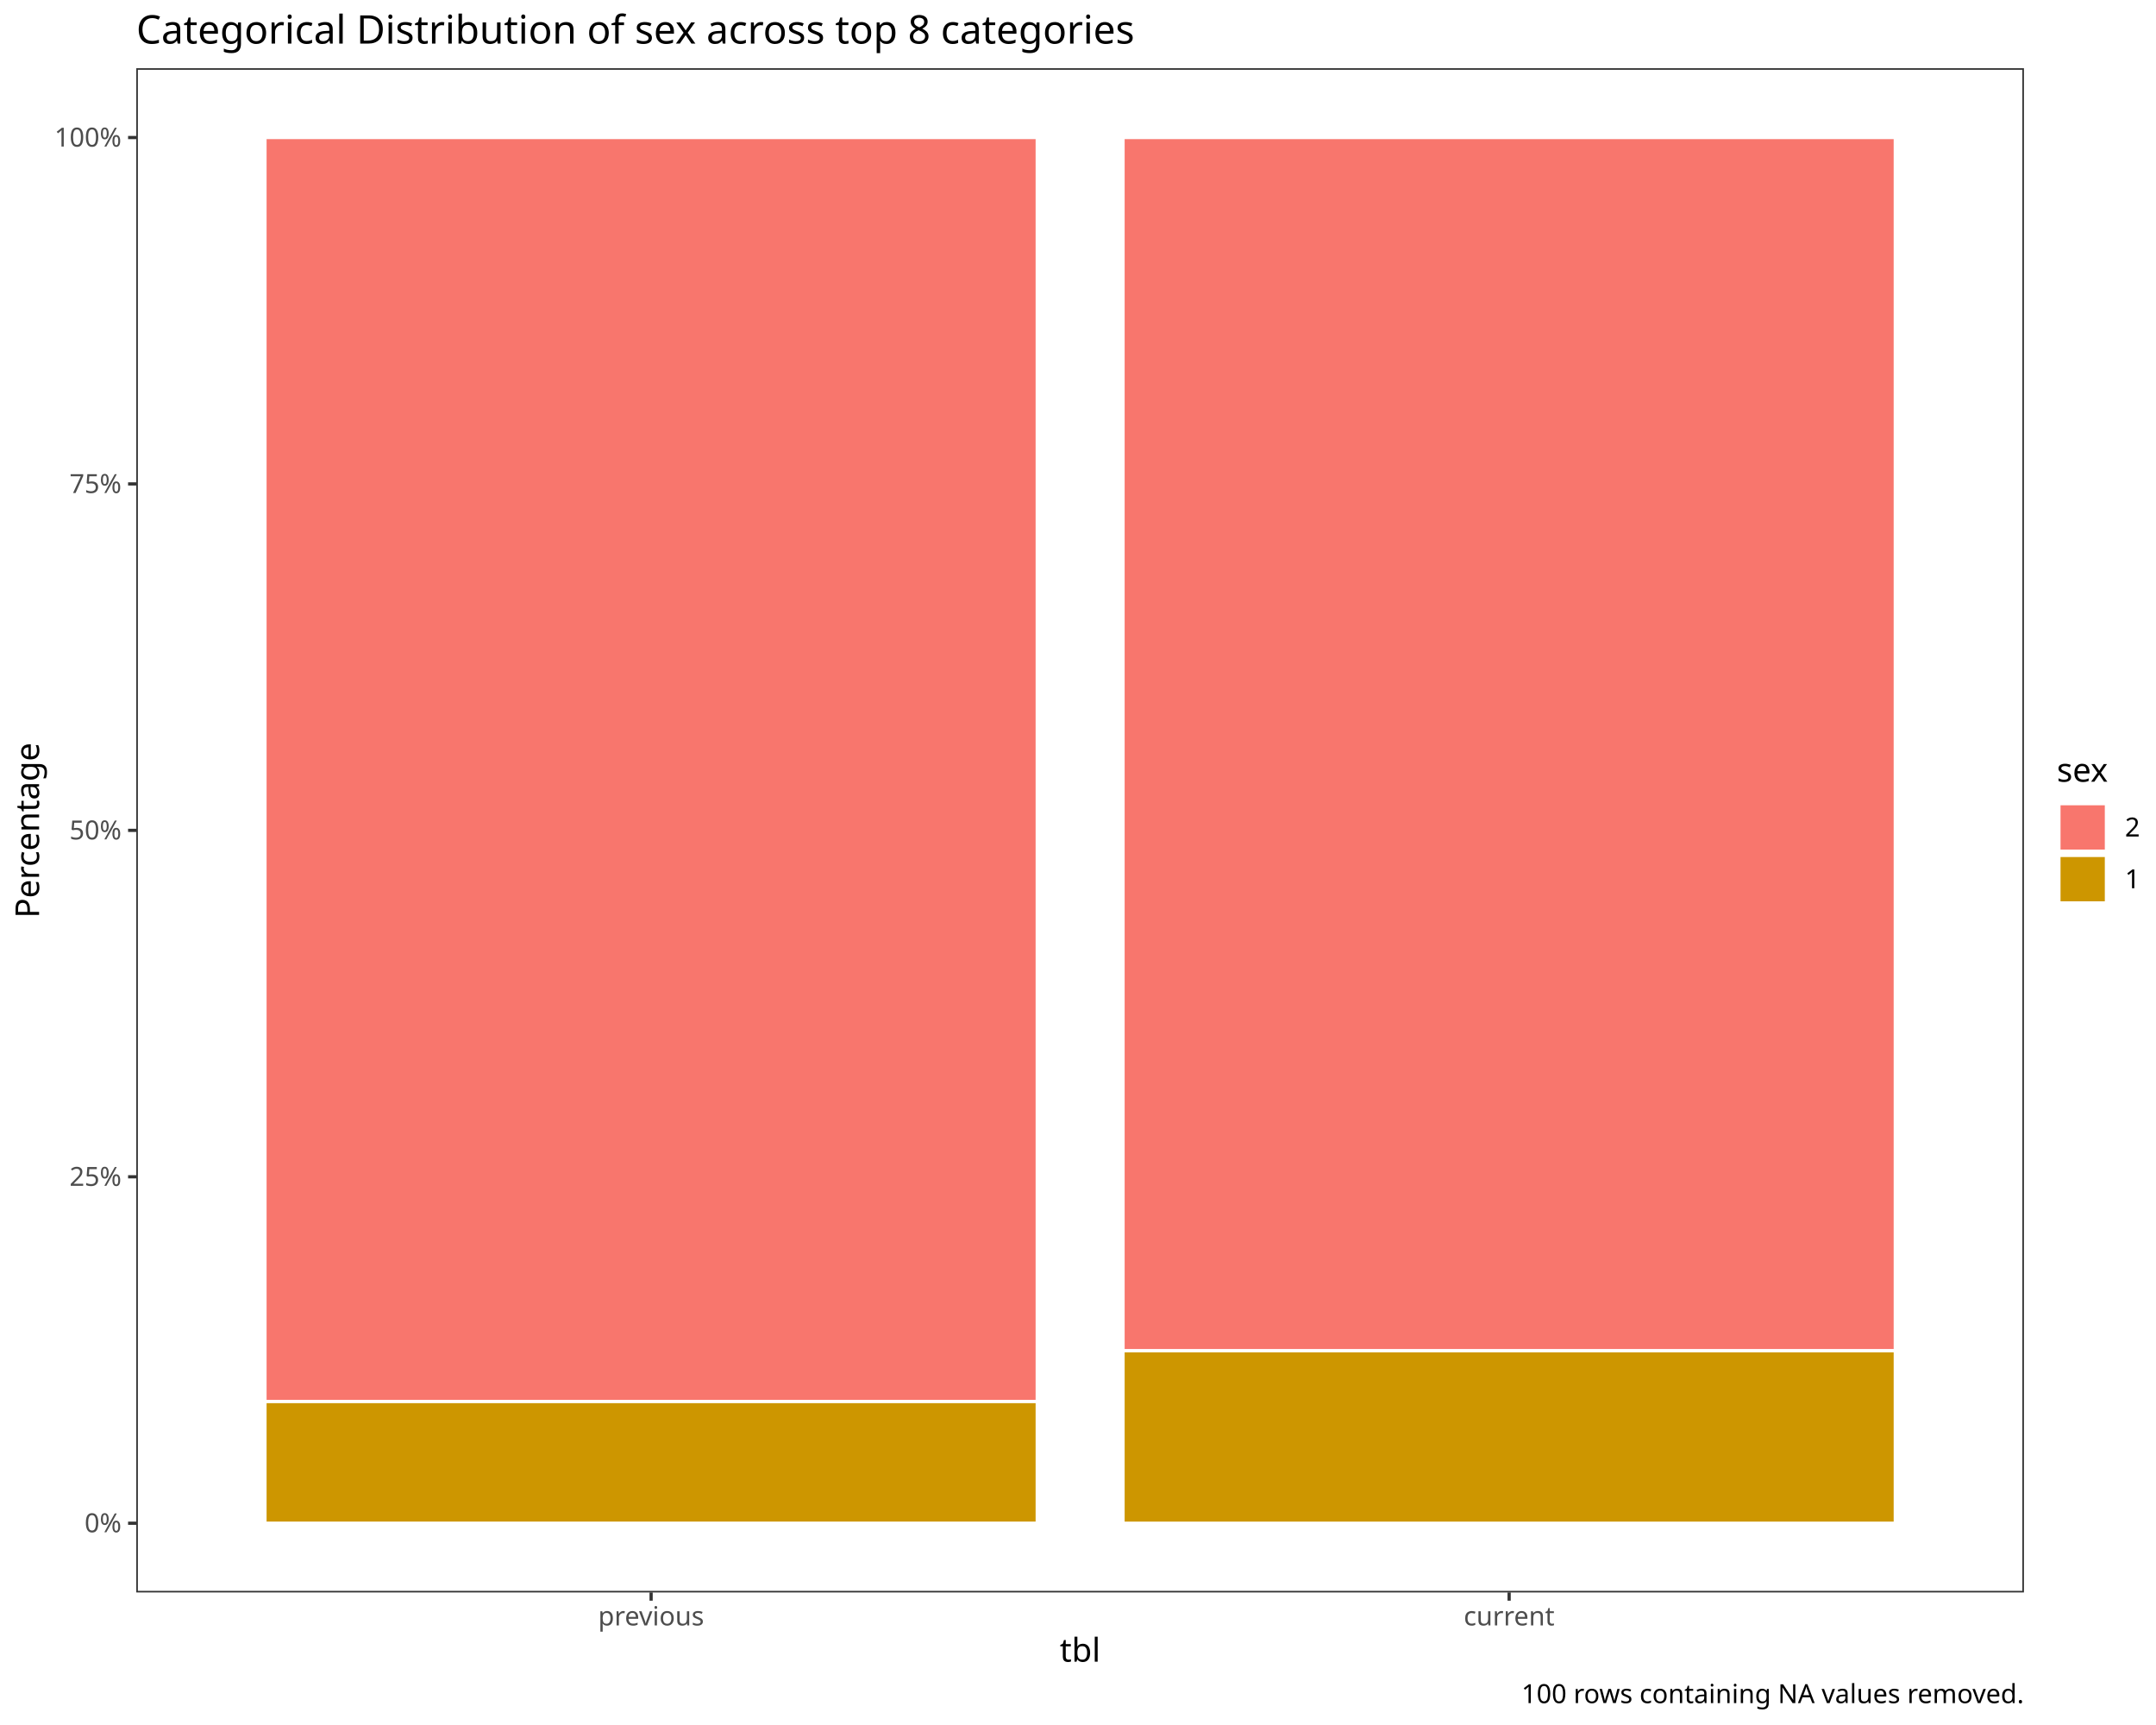
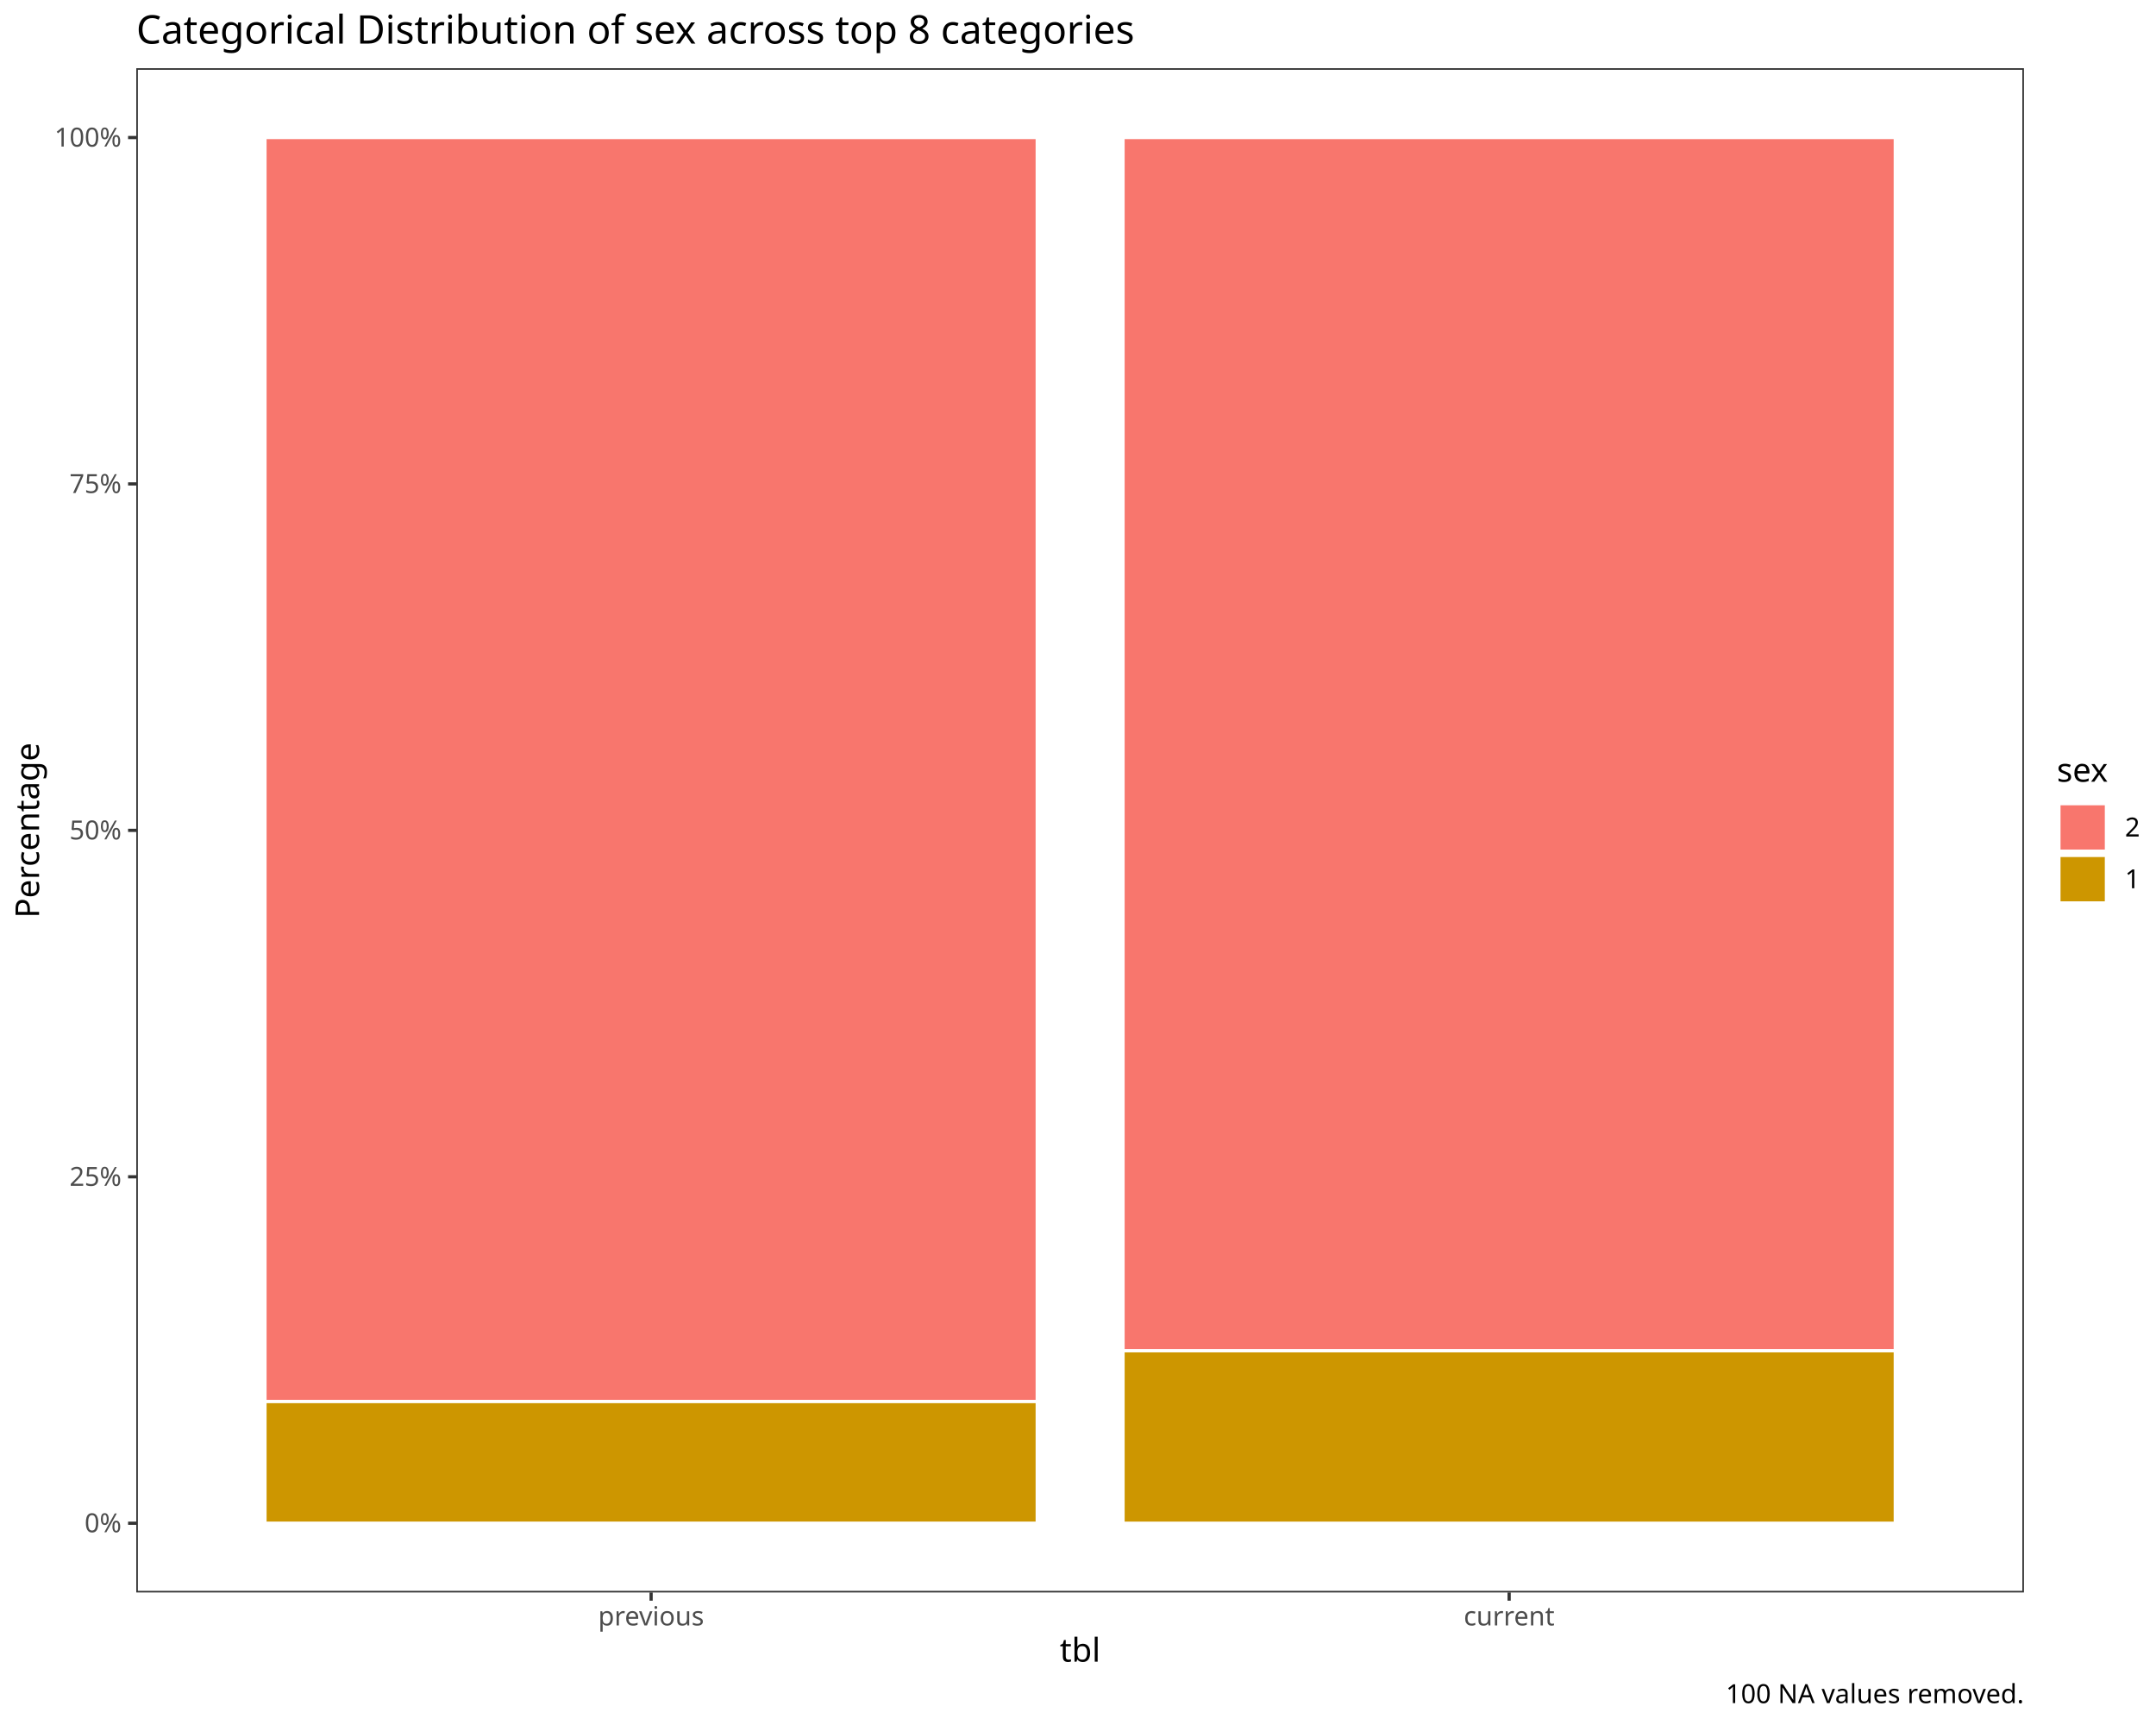
<svg xmlns="http://www.w3.org/2000/svg" class="svglite" data-engine-version="2.0" width="720.00pt" height="576.00pt" viewBox="0 0 720.00 576.00">
  <defs>
    <style type="text/css">
    .svglite line, .svglite polyline, .svglite polygon, .svglite path, .svglite rect, .svglite circle {
      fill: none;
      stroke: #000000;
      stroke-linecap: round;
      stroke-linejoin: round;
      stroke-miterlimit: 10.00;
    }
  </style>
  </defs>
  <rect width="100%" height="100%" style="stroke: none; fill: #FFFFFF;" />
  <defs>
    <clipPath id="cpMC4wMHw3MjAuMDB8MC4wMHw1NzYuMDA=">
      <rect x="0.00" y="0.00" width="720.00" height="576.00" />
    </clipPath>
  </defs>
  <g clip-path="url(#cpMC4wMHw3MjAuMDB8MC4wMHw1NzYuMDA=)">
    <rect x="0.00" y="0.00" width="720.00" height="576.00" style="stroke-width: 1.07; stroke: #FFFFFF; fill: #FFFFFF;" />
  </g>
  <defs>
    <clipPath id="cpNDUuNTF8Njc1LjkxfDIyLjc4fDUzMS43NQ==">
      <rect x="45.51" y="22.78" width="630.39" height="508.97" />
    </clipPath>
  </defs>
  <g clip-path="url(#cpNDUuNTF8Njc1LjkxfDIyLjc4fDUzMS43NQ==)">
    <rect x="45.51" y="22.78" width="630.39" height="508.97" style="stroke-width: 1.07; stroke: none; fill: #FFFFFF;" />
    <rect x="88.49" y="45.92" width="257.89" height="422.08" style="stroke-width: 1.07; stroke: #FFFFFF; stroke-linecap: butt; stroke-linejoin: miter; fill: #F8766D;" />
    <rect x="88.49" y="468.00" width="257.89" height="40.61" style="stroke-width: 1.07; stroke: #FFFFFF; stroke-linecap: butt; stroke-linejoin: miter; fill: #CD9600;" />
    <rect x="375.04" y="45.92" width="257.89" height="405.12" style="stroke-width: 1.07; stroke: #FFFFFF; stroke-linecap: butt; stroke-linejoin: miter; fill: #F8766D;" />
    <rect x="375.04" y="451.04" width="257.89" height="57.58" style="stroke-width: 1.07; stroke: #FFFFFF; stroke-linecap: butt; stroke-linejoin: miter; fill: #CD9600;" />
    <rect x="45.51" y="22.78" width="630.39" height="508.97" style="stroke-width: 1.07; stroke: #333333;" />
  </g>
  <g clip-path="url(#cpMC4wMHw3MjAuMDB8MC4wMHw1NzYuMDA=)">
    <text x="40.58" y="511.64" text-anchor="end" style="font-size: 8.80px; fill: #4D4D4D; font-family: sans;" textLength="12.72px" lengthAdjust="spacingAndGlyphs">0%</text>
    <text x="40.58" y="395.97" text-anchor="end" style="font-size: 8.80px; fill: #4D4D4D; font-family: sans;" textLength="17.61px" lengthAdjust="spacingAndGlyphs">25%</text>
    <text x="40.58" y="280.29" text-anchor="end" style="font-size: 8.80px; fill: #4D4D4D; font-family: sans;" textLength="17.61px" lengthAdjust="spacingAndGlyphs">50%</text>
    <text x="40.58" y="164.62" text-anchor="end" style="font-size: 8.80px; fill: #4D4D4D; font-family: sans;" textLength="17.61px" lengthAdjust="spacingAndGlyphs">75%</text>
    <text x="40.58" y="48.95" text-anchor="end" style="font-size: 8.80px; fill: #4D4D4D; font-family: sans;" textLength="22.51px" lengthAdjust="spacingAndGlyphs">100%</text>
    <polyline points="42.77,508.62 45.51,508.62 " style="stroke-width: 1.07; stroke: #333333; stroke-linecap: butt;" />
    <polyline points="42.77,392.94 45.51,392.94 " style="stroke-width: 1.07; stroke: #333333; stroke-linecap: butt;" />
    <polyline points="42.77,277.27 45.51,277.27 " style="stroke-width: 1.07; stroke: #333333; stroke-linecap: butt;" />
    <polyline points="42.77,161.59 45.51,161.59 " style="stroke-width: 1.07; stroke: #333333; stroke-linecap: butt;" />
    <polyline points="42.77,45.92 45.51,45.92 " style="stroke-width: 1.07; stroke: #333333; stroke-linecap: butt;" />
    <polyline points="217.44,534.49 217.44,531.75 " style="stroke-width: 1.07; stroke: #333333; stroke-linecap: butt;" />
    <polyline points="503.98,534.49 503.98,531.75 " style="stroke-width: 1.07; stroke: #333333; stroke-linecap: butt;" />
    <text x="217.44" y="542.74" text-anchor="middle" style="font-size: 8.80px; fill: #4D4D4D; font-family: sans;" textLength="33.27px" lengthAdjust="spacingAndGlyphs">previous</text>
    <text x="503.98" y="542.74" text-anchor="middle" style="font-size: 8.80px; fill: #4D4D4D; font-family: sans;" textLength="27.39px" lengthAdjust="spacingAndGlyphs">current</text>
    <text x="360.71" y="554.87" text-anchor="middle" style="font-size: 11.00px; font-family: sans;" textLength="11.62px" lengthAdjust="spacingAndGlyphs">tbl</text>
    <text transform="translate(13.05,277.27) rotate(-90)" text-anchor="middle" style="font-size: 11.00px; font-family: sans;" textLength="56.27px" lengthAdjust="spacingAndGlyphs">Percentage</text>
    <rect x="686.87" y="252.32" width="27.65" height="49.89" style="stroke-width: 1.07; stroke: none; fill: #FFFFFF;" />
    <text x="686.87" y="261.03" style="font-size: 11.00px; font-family: sans;" textLength="17.13px" lengthAdjust="spacingAndGlyphs">sex</text>
    <rect x="686.87" y="267.65" width="17.28" height="17.28" style="stroke-width: 1.07; stroke: none; fill: #FFFFFF;" />
    <rect x="687.58" y="268.36" width="15.86" height="15.86" style="stroke-width: 1.07; stroke: #FFFFFF; stroke-linecap: butt; stroke-linejoin: miter; fill: #F8766D;" />
    <rect x="686.87" y="284.93" width="17.28" height="17.28" style="stroke-width: 1.07; stroke: none; fill: #FFFFFF;" />
    <rect x="687.58" y="285.64" width="15.86" height="15.86" style="stroke-width: 1.07; stroke: #FFFFFF; stroke-linecap: butt; stroke-linejoin: miter; fill: #CD9600;" />
    <text x="709.63" y="279.32" style="font-size: 8.80px; font-family: sans;" textLength="4.89px" lengthAdjust="spacingAndGlyphs">2</text>
    <text x="709.63" y="296.60" style="font-size: 8.80px; font-family: sans;" textLength="4.89px" lengthAdjust="spacingAndGlyphs">1</text>
    <text x="45.51" y="14.56" style="font-size: 13.20px; font-family: sans;" textLength="315.53px" lengthAdjust="spacingAndGlyphs">Categorical Distribution of sex across top 8 categories</text>
-     <text x="675.91" y="568.69" text-anchor="end" style="font-size: 8.80px; font-family: sans;" textLength="159.98px" lengthAdjust="spacingAndGlyphs">100 rows containing NA values removed.</text>
+     <text x="675.91" y="568.69" text-anchor="end" style="font-size: 8.80px; font-family: sans;" textLength="96.38px" lengthAdjust="spacingAndGlyphs">100 NA values removed.</text>
  </g>
</svg>
